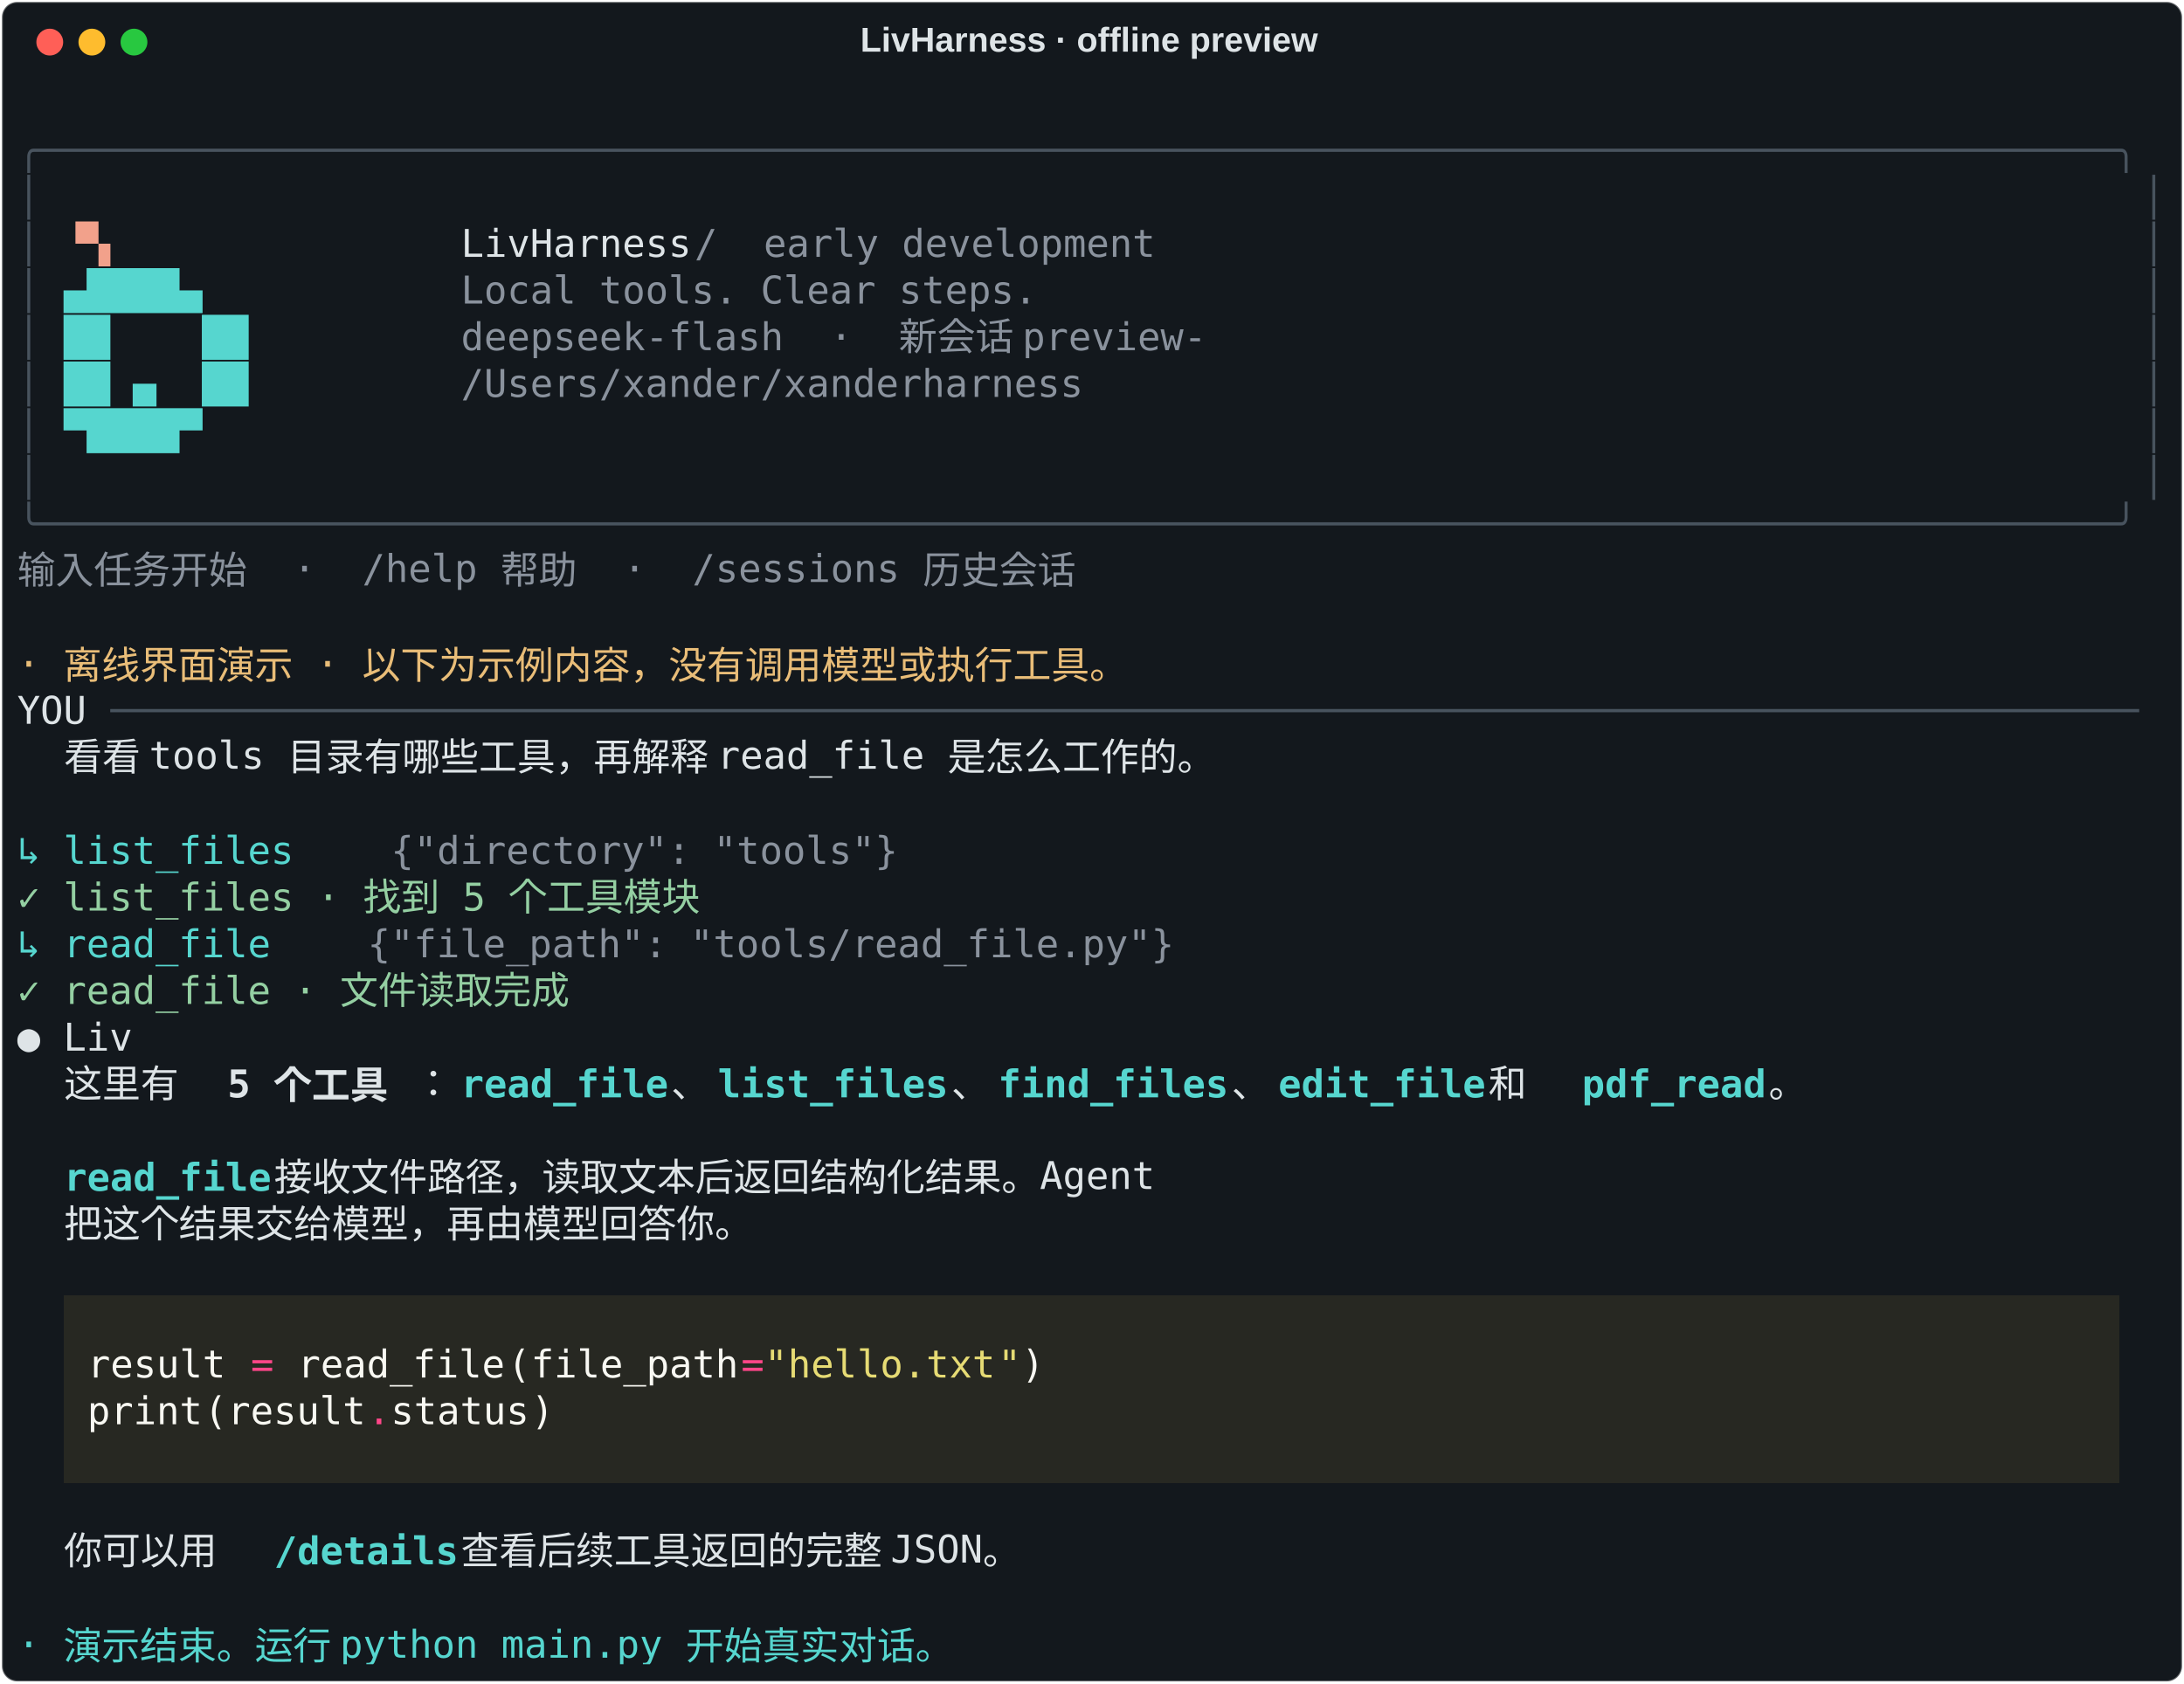
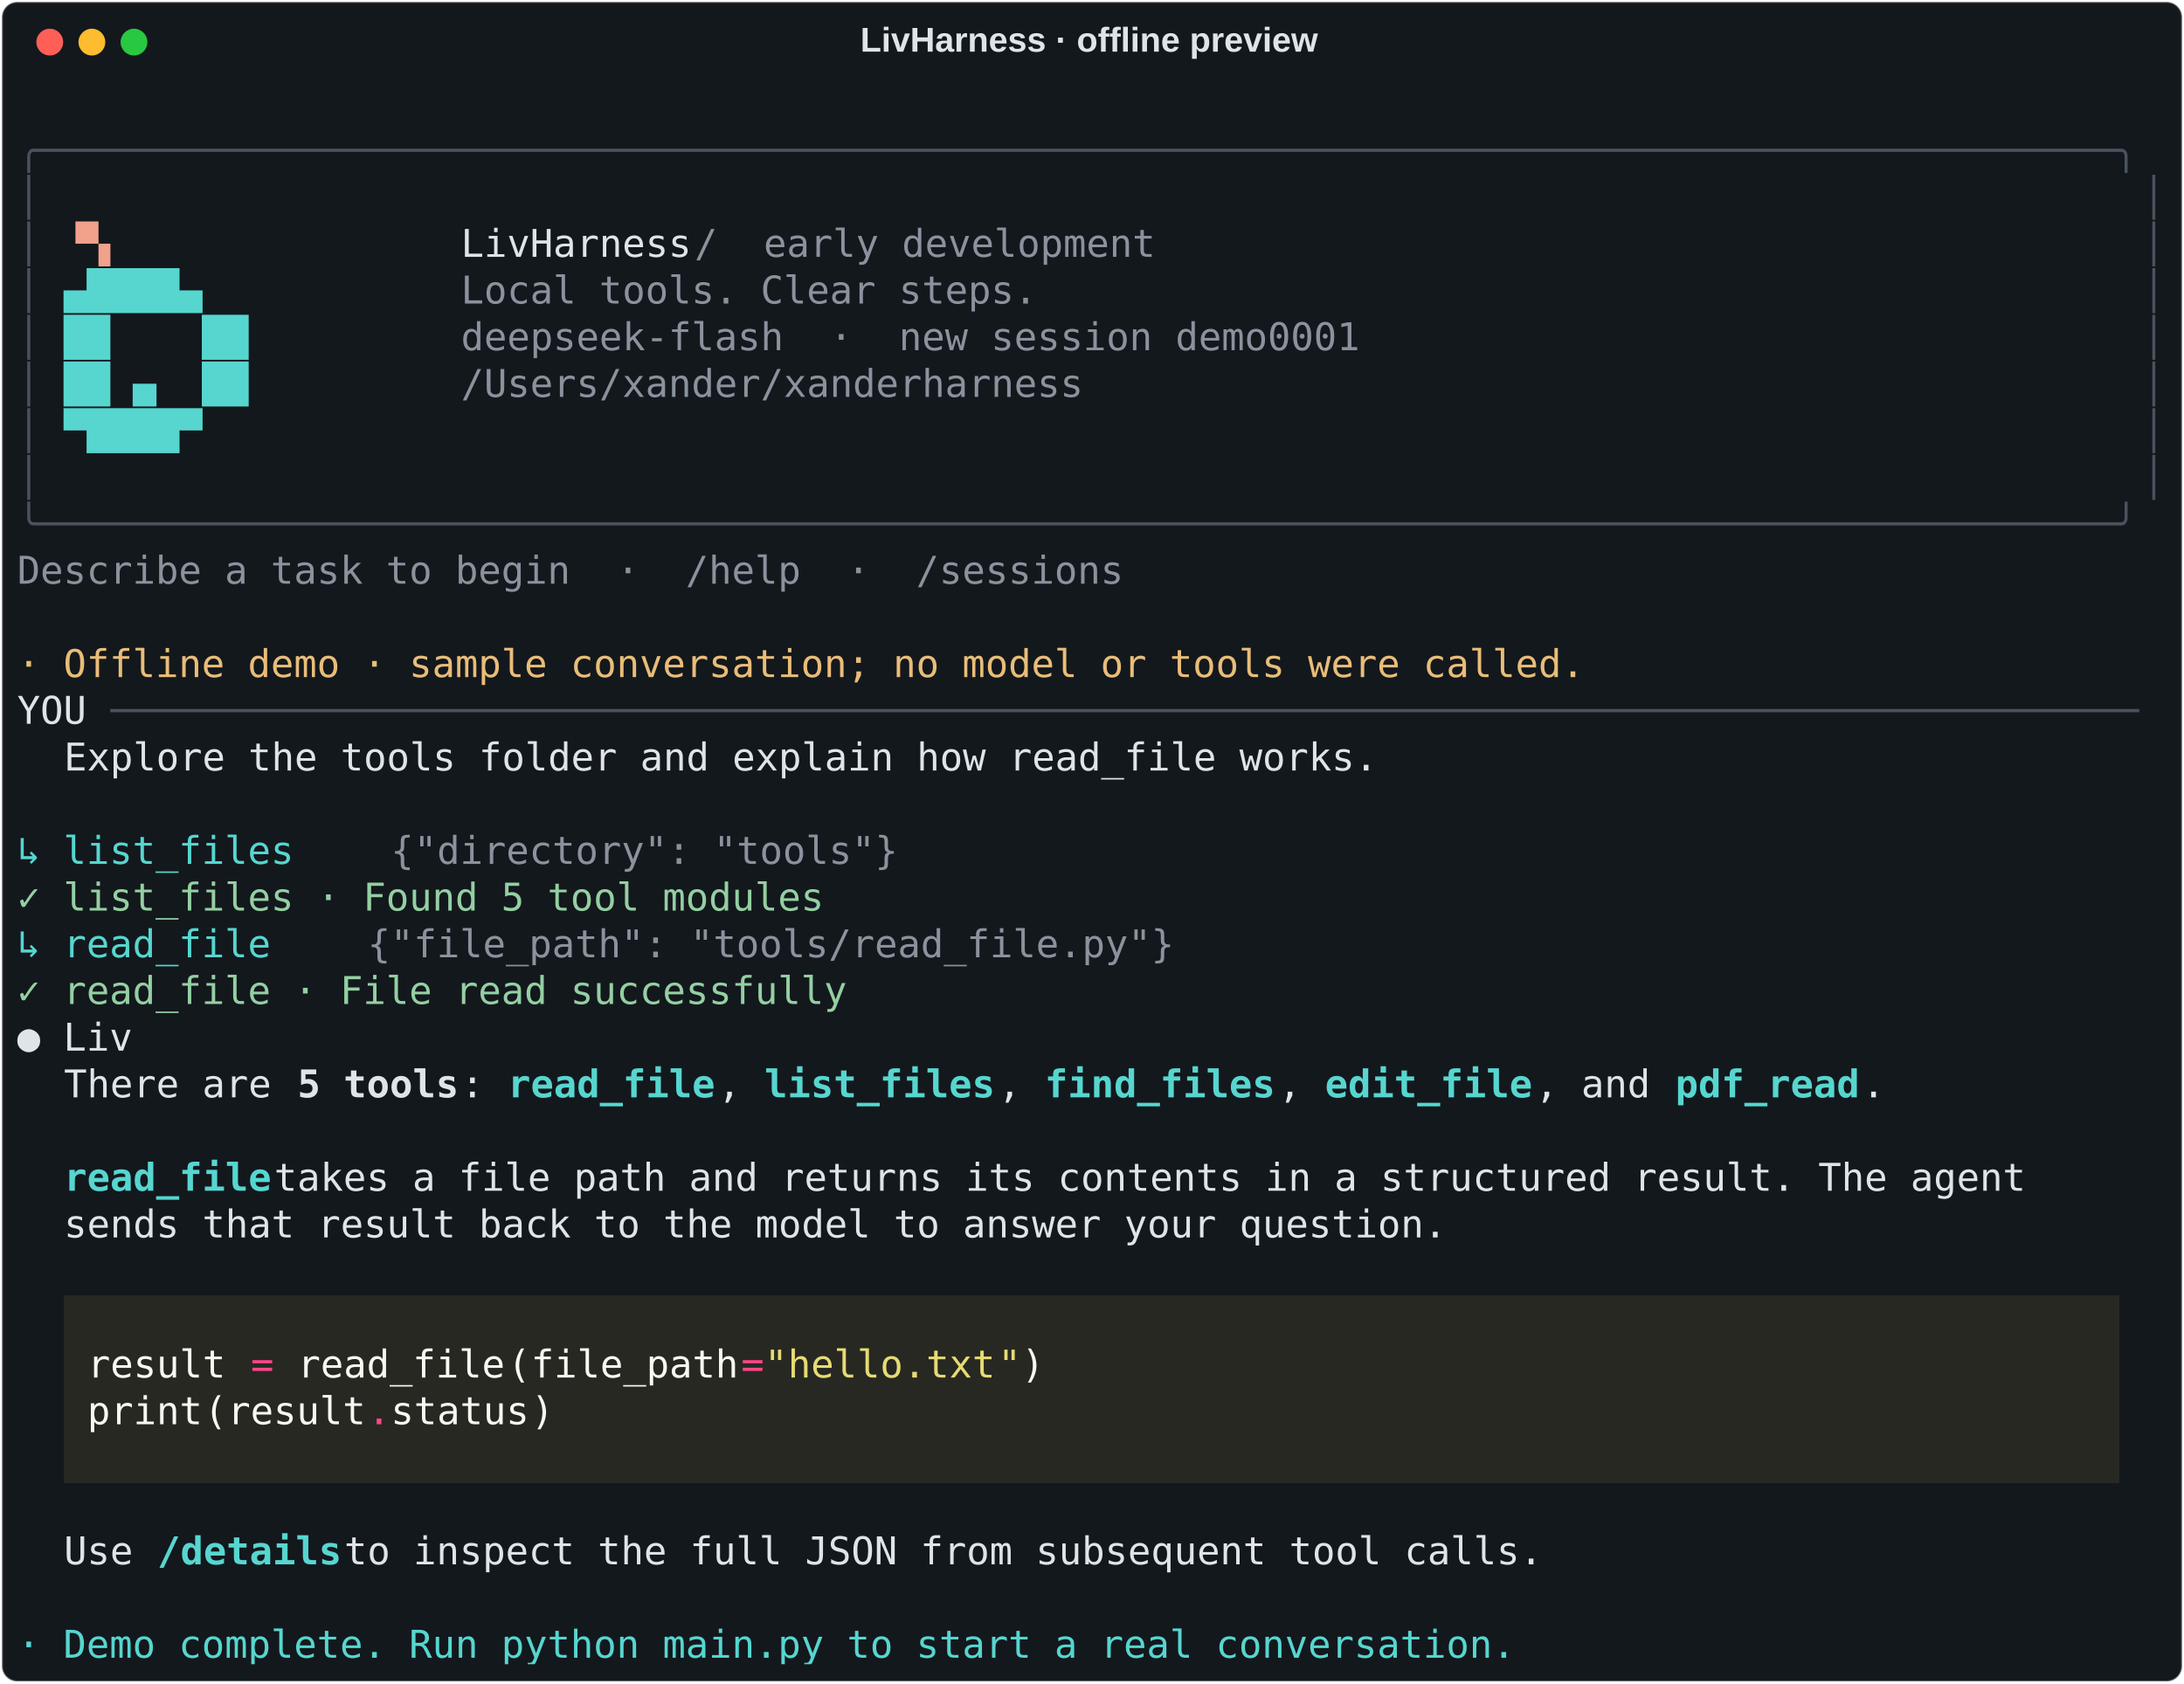
<svg xmlns="http://www.w3.org/2000/svg" class="rich-terminal" viewBox="0 0 1141 879.6">
  <style>

    @font-face {
        font-family: "Fira Code";
        src: local("FiraCode-Regular"),
                url("https://cdnjs.cloudflare.com/ajax/libs/firacode/6.2.0/woff2/FiraCode-Regular.woff2") format("woff2"),
                url("https://cdnjs.cloudflare.com/ajax/libs/firacode/6.2.0/woff/FiraCode-Regular.woff") format("woff");
        font-style: normal;
        font-weight: 400;
    }
    @font-face {
        font-family: "Fira Code";
        src: local("FiraCode-Bold"),
                url("https://cdnjs.cloudflare.com/ajax/libs/firacode/6.2.0/woff2/FiraCode-Bold.woff2") format("woff2"),
                url("https://cdnjs.cloudflare.com/ajax/libs/firacode/6.2.0/woff/FiraCode-Bold.woff") format("woff");
        font-style: bold;
        font-weight: 700;
    }

-     .terminal-286319408-matrix {
+     .terminal-223162006-matrix {
        font-family: Fira Code, monospace;
        font-size: 20px;
        line-height: 24.4px;
        font-variant-east-asian: full-width;
    }

-     .terminal-286319408-title {
+     .terminal-223162006-title {
        font-size: 18px;
        font-weight: bold;
        font-family: arial;
    }

-     .terminal-286319408-r1 { fill: #dee4e7 }
- .terminal-286319408-r2 { fill: #48535e }
- .terminal-286319408-r3 { fill: #f2a18b }
- .terminal-286319408-r4 { fill: #8a929d }
- .terminal-286319408-r5 { fill: #56d6cf }
- .terminal-286319408-r6 { fill: #e9bd78 }
- .terminal-286319408-r7 { fill: #94cfa2 }
- .terminal-286319408-r8 { fill: #dee4e7;font-weight: bold }
- .terminal-286319408-r9 { fill: #56d6cf;font-weight: bold }
- .terminal-286319408-r10 { fill: #f8f8f2 }
- .terminal-286319408-r11 { fill: #ff4689 }
- .terminal-286319408-r12 { fill: #e6db74 }
+     .terminal-223162006-r1 { fill: #dee4e7 }
+ .terminal-223162006-r2 { fill: #48535e }
+ .terminal-223162006-r3 { fill: #f2a18b }
+ .terminal-223162006-r4 { fill: #8a929d }
+ .terminal-223162006-r5 { fill: #56d6cf }
+ .terminal-223162006-r6 { fill: #e9bd78 }
+ .terminal-223162006-r7 { fill: #94cfa2 }
+ .terminal-223162006-r8 { fill: #dee4e7;font-weight: bold }
+ .terminal-223162006-r9 { fill: #56d6cf;font-weight: bold }
+ .terminal-223162006-r10 { fill: #f8f8f2 }
+ .terminal-223162006-r11 { fill: #ff4689 }
+ .terminal-223162006-r12 { fill: #e6db74 }
    </style>
  <defs>
-     <clipPath id="terminal-286319408-clip-terminal">
+     <clipPath id="terminal-223162006-clip-terminal">
      <rect x="0" y="0" width="1121.4" height="828.6" />
    </clipPath>
-     <clipPath id="terminal-286319408-line-0">
+     <clipPath id="terminal-223162006-line-0">
      <rect x="0" y="1.5" width="1122.4" height="24.65" />
    </clipPath>
-     <clipPath id="terminal-286319408-line-1">
+     <clipPath id="terminal-223162006-line-1">
      <rect x="0" y="25.9" width="1122.4" height="24.65" />
    </clipPath>
-     <clipPath id="terminal-286319408-line-2">
+     <clipPath id="terminal-223162006-line-2">
      <rect x="0" y="50.3" width="1122.4" height="24.65" />
    </clipPath>
-     <clipPath id="terminal-286319408-line-3">
+     <clipPath id="terminal-223162006-line-3">
      <rect x="0" y="74.7" width="1122.4" height="24.65" />
    </clipPath>
-     <clipPath id="terminal-286319408-line-4">
+     <clipPath id="terminal-223162006-line-4">
      <rect x="0" y="99.1" width="1122.4" height="24.65" />
    </clipPath>
-     <clipPath id="terminal-286319408-line-5">
+     <clipPath id="terminal-223162006-line-5">
      <rect x="0" y="123.5" width="1122.4" height="24.65" />
    </clipPath>
-     <clipPath id="terminal-286319408-line-6">
+     <clipPath id="terminal-223162006-line-6">
      <rect x="0" y="147.9" width="1122.4" height="24.65" />
    </clipPath>
-     <clipPath id="terminal-286319408-line-7">
+     <clipPath id="terminal-223162006-line-7">
      <rect x="0" y="172.3" width="1122.4" height="24.65" />
    </clipPath>
-     <clipPath id="terminal-286319408-line-8">
+     <clipPath id="terminal-223162006-line-8">
      <rect x="0" y="196.7" width="1122.4" height="24.65" />
    </clipPath>
-     <clipPath id="terminal-286319408-line-9">
+     <clipPath id="terminal-223162006-line-9">
      <rect x="0" y="221.1" width="1122.4" height="24.65" />
    </clipPath>
-     <clipPath id="terminal-286319408-line-10">
+     <clipPath id="terminal-223162006-line-10">
      <rect x="0" y="245.5" width="1122.4" height="24.65" />
    </clipPath>
-     <clipPath id="terminal-286319408-line-11">
+     <clipPath id="terminal-223162006-line-11">
      <rect x="0" y="269.9" width="1122.4" height="24.65" />
    </clipPath>
-     <clipPath id="terminal-286319408-line-12">
+     <clipPath id="terminal-223162006-line-12">
      <rect x="0" y="294.3" width="1122.4" height="24.65" />
    </clipPath>
-     <clipPath id="terminal-286319408-line-13">
+     <clipPath id="terminal-223162006-line-13">
      <rect x="0" y="318.7" width="1122.4" height="24.65" />
    </clipPath>
-     <clipPath id="terminal-286319408-line-14">
+     <clipPath id="terminal-223162006-line-14">
      <rect x="0" y="343.1" width="1122.4" height="24.65" />
    </clipPath>
-     <clipPath id="terminal-286319408-line-15">
+     <clipPath id="terminal-223162006-line-15">
      <rect x="0" y="367.5" width="1122.4" height="24.65" />
    </clipPath>
-     <clipPath id="terminal-286319408-line-16">
+     <clipPath id="terminal-223162006-line-16">
      <rect x="0" y="391.9" width="1122.4" height="24.65" />
    </clipPath>
-     <clipPath id="terminal-286319408-line-17">
+     <clipPath id="terminal-223162006-line-17">
      <rect x="0" y="416.3" width="1122.4" height="24.65" />
    </clipPath>
-     <clipPath id="terminal-286319408-line-18">
+     <clipPath id="terminal-223162006-line-18">
      <rect x="0" y="440.7" width="1122.4" height="24.65" />
    </clipPath>
-     <clipPath id="terminal-286319408-line-19">
+     <clipPath id="terminal-223162006-line-19">
      <rect x="0" y="465.1" width="1122.4" height="24.65" />
    </clipPath>
-     <clipPath id="terminal-286319408-line-20">
+     <clipPath id="terminal-223162006-line-20">
      <rect x="0" y="489.5" width="1122.4" height="24.65" />
    </clipPath>
-     <clipPath id="terminal-286319408-line-21">
+     <clipPath id="terminal-223162006-line-21">
      <rect x="0" y="513.9" width="1122.4" height="24.65" />
    </clipPath>
-     <clipPath id="terminal-286319408-line-22">
+     <clipPath id="terminal-223162006-line-22">
      <rect x="0" y="538.3" width="1122.4" height="24.65" />
    </clipPath>
-     <clipPath id="terminal-286319408-line-23">
+     <clipPath id="terminal-223162006-line-23">
      <rect x="0" y="562.7" width="1122.4" height="24.65" />
    </clipPath>
-     <clipPath id="terminal-286319408-line-24">
+     <clipPath id="terminal-223162006-line-24">
      <rect x="0" y="587.1" width="1122.4" height="24.65" />
    </clipPath>
-     <clipPath id="terminal-286319408-line-25">
+     <clipPath id="terminal-223162006-line-25">
      <rect x="0" y="611.5" width="1122.4" height="24.65" />
    </clipPath>
-     <clipPath id="terminal-286319408-line-26">
+     <clipPath id="terminal-223162006-line-26">
      <rect x="0" y="635.9" width="1122.4" height="24.65" />
    </clipPath>
-     <clipPath id="terminal-286319408-line-27">
+     <clipPath id="terminal-223162006-line-27">
      <rect x="0" y="660.3" width="1122.4" height="24.65" />
    </clipPath>
-     <clipPath id="terminal-286319408-line-28">
+     <clipPath id="terminal-223162006-line-28">
      <rect x="0" y="684.7" width="1122.4" height="24.65" />
    </clipPath>
-     <clipPath id="terminal-286319408-line-29">
+     <clipPath id="terminal-223162006-line-29">
      <rect x="0" y="709.1" width="1122.4" height="24.65" />
    </clipPath>
-     <clipPath id="terminal-286319408-line-30">
+     <clipPath id="terminal-223162006-line-30">
      <rect x="0" y="733.5" width="1122.4" height="24.65" />
    </clipPath>
-     <clipPath id="terminal-286319408-line-31">
+     <clipPath id="terminal-223162006-line-31">
      <rect x="0" y="757.9" width="1122.4" height="24.65" />
    </clipPath>
-     <clipPath id="terminal-286319408-line-32">
+     <clipPath id="terminal-223162006-line-32">
      <rect x="0" y="782.3" width="1122.4" height="24.65" />
    </clipPath>
  </defs>
  <rect fill="#13181d" stroke="rgba(255,255,255,0.35)" stroke-width="1" x="1" y="1" width="1139" height="877.6" rx="8" />
-   <text class="terminal-286319408-title" fill="#dee4e7" text-anchor="middle" x="569" y="27">LivHarness · offline preview</text>
+   <text class="terminal-223162006-title" fill="#dee4e7" text-anchor="middle" x="569" y="27">LivHarness · offline preview</text>
  <g transform="translate(26,22)">
    <circle cx="0" cy="0" r="7" fill="#ff5f57" />
    <circle cx="22" cy="0" r="7" fill="#febc2e" />
    <circle cx="44" cy="0" r="7" fill="#28c840" />
  </g>
-   <g transform="translate(9, 41)" clip-path="url(#terminal-286319408-clip-terminal)">
-     <rect fill="#13181d" x="231.8" y="513.9" width="109.8" height="24.65" shape-rendering="crispEdges" />
-     <rect fill="#13181d" x="366" y="513.9" width="122" height="24.65" shape-rendering="crispEdges" />
-     <rect fill="#13181d" x="512.4" y="513.9" width="122" height="24.65" shape-rendering="crispEdges" />
-     <rect fill="#13181d" x="658.8" y="513.9" width="109.8" height="24.65" shape-rendering="crispEdges" />
-     <rect fill="#13181d" x="817.4" y="513.9" width="97.6" height="24.65" shape-rendering="crispEdges" />
+   <g transform="translate(9, 41)" clip-path="url(#terminal-223162006-clip-terminal)">
+     <rect fill="#13181d" x="256.2" y="513.9" width="109.8" height="24.65" shape-rendering="crispEdges" />
+     <rect fill="#13181d" x="390.4" y="513.9" width="122" height="24.65" shape-rendering="crispEdges" />
+     <rect fill="#13181d" x="536.8" y="513.9" width="122" height="24.65" shape-rendering="crispEdges" />
+     <rect fill="#13181d" x="683.2" y="513.9" width="109.8" height="24.65" shape-rendering="crispEdges" />
+     <rect fill="#13181d" x="866.2" y="513.9" width="97.6" height="24.65" shape-rendering="crispEdges" />
    <rect fill="#13181d" x="24.4" y="562.7" width="109.8" height="24.65" shape-rendering="crispEdges" />
    <rect fill="#272822" x="24.4" y="635.9" width="1073.6" height="24.65" shape-rendering="crispEdges" />
    <rect fill="#272822" x="24.4" y="660.3" width="12.2" height="24.65" shape-rendering="crispEdges" />
    <rect fill="#272822" x="36.6" y="660.3" width="73.2" height="24.65" shape-rendering="crispEdges" />
    <rect fill="#272822" x="109.8" y="660.3" width="12.2" height="24.65" shape-rendering="crispEdges" />
    <rect fill="#272822" x="122" y="660.3" width="12.2" height="24.65" shape-rendering="crispEdges" />
    <rect fill="#272822" x="134.2" y="660.3" width="12.2" height="24.65" shape-rendering="crispEdges" />
    <rect fill="#272822" x="146.4" y="660.3" width="109.8" height="24.65" shape-rendering="crispEdges" />
    <rect fill="#272822" x="256.2" y="660.3" width="12.2" height="24.65" shape-rendering="crispEdges" />
    <rect fill="#272822" x="268.4" y="660.3" width="109.8" height="24.65" shape-rendering="crispEdges" />
    <rect fill="#272822" x="378.2" y="660.3" width="12.2" height="24.65" shape-rendering="crispEdges" />
    <rect fill="#272822" x="390.4" y="660.3" width="12.2" height="24.65" shape-rendering="crispEdges" />
    <rect fill="#272822" x="402.6" y="660.3" width="109.8" height="24.65" shape-rendering="crispEdges" />
    <rect fill="#272822" x="512.4" y="660.3" width="12.2" height="24.65" shape-rendering="crispEdges" />
    <rect fill="#272822" x="524.6" y="660.3" width="12.2" height="24.65" shape-rendering="crispEdges" />
    <rect fill="#272822" x="536.8" y="660.3" width="549" height="24.65" shape-rendering="crispEdges" />
    <rect fill="#272822" x="1085.8" y="660.3" width="12.2" height="24.65" shape-rendering="crispEdges" />
    <rect fill="#272822" x="24.4" y="684.7" width="12.2" height="24.65" shape-rendering="crispEdges" />
    <rect fill="#272822" x="36.6" y="684.7" width="61" height="24.65" shape-rendering="crispEdges" />
    <rect fill="#272822" x="97.6" y="684.7" width="12.2" height="24.65" shape-rendering="crispEdges" />
    <rect fill="#272822" x="109.8" y="684.7" width="73.2" height="24.65" shape-rendering="crispEdges" />
    <rect fill="#272822" x="183" y="684.7" width="12.2" height="24.65" shape-rendering="crispEdges" />
    <rect fill="#272822" x="195.2" y="684.7" width="73.2" height="24.65" shape-rendering="crispEdges" />
    <rect fill="#272822" x="268.4" y="684.7" width="12.2" height="24.65" shape-rendering="crispEdges" />
    <rect fill="#272822" x="280.6" y="684.7" width="805.2" height="24.65" shape-rendering="crispEdges" />
    <rect fill="#272822" x="1085.8" y="684.7" width="12.2" height="24.65" shape-rendering="crispEdges" />
    <rect fill="#272822" x="24.4" y="709.1" width="1073.6" height="24.65" shape-rendering="crispEdges" />
-     <rect fill="#13181d" x="134.2" y="757.9" width="97.6" height="24.65" shape-rendering="crispEdges" />
-     <g class="terminal-286319408-matrix">
-       <text class="terminal-286319408-r1" x="1122.4" y="20" textLength="0" clip-path="url(#terminal-286319408-line-0)">
- </text>
-       <text class="terminal-286319408-r2" x="0" y="44.4" textLength="1122.4" clip-path="url(#terminal-286319408-line-1)">╭──────────────────────────────────────────────────────────────────────────────────────────╮</text>
-       <text class="terminal-286319408-r1" x="1122.4" y="44.4" textLength="0" clip-path="url(#terminal-286319408-line-1)">
- </text>
-       <text class="terminal-286319408-r2" x="0" y="68.8" textLength="12.2" clip-path="url(#terminal-286319408-line-2)">│</text>
-       <text class="terminal-286319408-r2" x="1110.2" y="68.8" textLength="12.2" clip-path="url(#terminal-286319408-line-2)">│</text>
-       <text class="terminal-286319408-r1" x="1122.4" y="68.8" textLength="0" clip-path="url(#terminal-286319408-line-2)">
- </text>
-       <text class="terminal-286319408-r2" x="0" y="93.2" textLength="12.2" clip-path="url(#terminal-286319408-line-3)">│</text>
-       <text class="terminal-286319408-r3" x="24.4" y="93.2" textLength="195.2" clip-path="url(#terminal-286319408-line-3)">  ▝▚            </text>
-       <text class="terminal-286319408-r1" x="231.8" y="93.2" textLength="122" clip-path="url(#terminal-286319408-line-3)">LivHarness</text>
-       <text class="terminal-286319408-r4" x="353.8" y="93.2" textLength="268.4" clip-path="url(#terminal-286319408-line-3)">  /  early development</text>
-       <text class="terminal-286319408-r2" x="1110.2" y="93.2" textLength="12.2" clip-path="url(#terminal-286319408-line-3)">│</text>
-       <text class="terminal-286319408-r1" x="1122.4" y="93.2" textLength="0" clip-path="url(#terminal-286319408-line-3)">
- </text>
-       <text class="terminal-286319408-r2" x="0" y="117.6" textLength="12.2" clip-path="url(#terminal-286319408-line-4)">│</text>
-       <text class="terminal-286319408-r5" x="24.4" y="117.6" textLength="183" clip-path="url(#terminal-286319408-line-4)">    ▄████▄     </text>
-       <text class="terminal-286319408-r4" x="231.8" y="117.6" textLength="414.8" clip-path="url(#terminal-286319408-line-4)">Local tools. Clear steps.         </text>
-       <text class="terminal-286319408-r2" x="1110.2" y="117.6" textLength="12.2" clip-path="url(#terminal-286319408-line-4)">│</text>
-       <text class="terminal-286319408-r1" x="1122.4" y="117.6" textLength="0" clip-path="url(#terminal-286319408-line-4)">
- </text>
-       <text class="terminal-286319408-r2" x="0" y="142" textLength="12.2" clip-path="url(#terminal-286319408-line-5)">│</text>
-       <text class="terminal-286319408-r5" x="24.4" y="142" textLength="183" clip-path="url(#terminal-286319408-line-5)">   ██    ██    </text>
-       <text class="terminal-286319408-r4" x="231.8" y="142" textLength="414.8" clip-path="url(#terminal-286319408-line-5)">deepseek-flash  ·  新会话 preview-</text>
-       <text class="terminal-286319408-r2" x="1110.2" y="142" textLength="12.2" clip-path="url(#terminal-286319408-line-5)">│</text>
-       <text class="terminal-286319408-r1" x="1122.4" y="142" textLength="0" clip-path="url(#terminal-286319408-line-5)">
- </text>
-       <text class="terminal-286319408-r2" x="0" y="166.4" textLength="12.2" clip-path="url(#terminal-286319408-line-6)">│</text>
-       <text class="terminal-286319408-r5" x="24.4" y="166.4" textLength="183" clip-path="url(#terminal-286319408-line-6)">   ██ ▄  ██    </text>
-       <text class="terminal-286319408-r4" x="231.8" y="166.4" textLength="414.8" clip-path="url(#terminal-286319408-line-6)">/Users/xander/xanderharness       </text>
-       <text class="terminal-286319408-r2" x="1110.2" y="166.4" textLength="12.2" clip-path="url(#terminal-286319408-line-6)">│</text>
-       <text class="terminal-286319408-r1" x="1122.4" y="166.4" textLength="0" clip-path="url(#terminal-286319408-line-6)">
- </text>
-       <text class="terminal-286319408-r2" x="0" y="190.8" textLength="12.2" clip-path="url(#terminal-286319408-line-7)">│</text>
-       <text class="terminal-286319408-r5" x="24.4" y="190.8" textLength="183" clip-path="url(#terminal-286319408-line-7)">    ▀████▀     </text>
-       <text class="terminal-286319408-r2" x="1110.2" y="190.8" textLength="12.2" clip-path="url(#terminal-286319408-line-7)">│</text>
-       <text class="terminal-286319408-r1" x="1122.4" y="190.8" textLength="0" clip-path="url(#terminal-286319408-line-7)">
- </text>
-       <text class="terminal-286319408-r2" x="0" y="215.2" textLength="12.2" clip-path="url(#terminal-286319408-line-8)">│</text>
-       <text class="terminal-286319408-r2" x="1110.2" y="215.2" textLength="12.2" clip-path="url(#terminal-286319408-line-8)">│</text>
-       <text class="terminal-286319408-r1" x="1122.4" y="215.2" textLength="0" clip-path="url(#terminal-286319408-line-8)">
- </text>
-       <text class="terminal-286319408-r2" x="0" y="239.6" textLength="1122.4" clip-path="url(#terminal-286319408-line-9)">╰──────────────────────────────────────────────────────────────────────────────────────────╯</text>
-       <text class="terminal-286319408-r1" x="1122.4" y="239.6" textLength="0" clip-path="url(#terminal-286319408-line-9)">
- </text>
-       <text class="terminal-286319408-r4" x="0" y="264" textLength="634.4" clip-path="url(#terminal-286319408-line-10)">  输入任务开始  ·  /help 帮助  ·  /sessions 历史会话</text>
-       <text class="terminal-286319408-r1" x="1122.4" y="264" textLength="0" clip-path="url(#terminal-286319408-line-10)">
- </text>
-       <text class="terminal-286319408-r1" x="1122.4" y="288.4" textLength="0" clip-path="url(#terminal-286319408-line-11)">
- </text>
-       <text class="terminal-286319408-r6" x="0" y="312.8" textLength="719.8" clip-path="url(#terminal-286319408-line-12)">  · 离线界面演示 · 以下为示例内容，没有调用模型或执行工具。</text>
-       <text class="terminal-286319408-r1" x="1122.4" y="312.8" textLength="0" clip-path="url(#terminal-286319408-line-12)">
- </text>
-       <text class="terminal-286319408-r1" x="0" y="337.2" textLength="36.6" clip-path="url(#terminal-286319408-line-13)">YOU</text>
-       <text class="terminal-286319408-r2" x="48.8" y="337.2" textLength="1073.6" clip-path="url(#terminal-286319408-line-13)">────────────────────────────────────────────────────────────────────────────────────────</text>
-       <text class="terminal-286319408-r1" x="1122.4" y="337.2" textLength="0" clip-path="url(#terminal-286319408-line-13)">
- </text>
-       <text class="terminal-286319408-r1" x="24.4" y="361.6" textLength="707.6" clip-path="url(#terminal-286319408-line-14)">看看 tools 目录有哪些工具，再解释 read_file 是怎么工作的。</text>
-       <text class="terminal-286319408-r1" x="1122.4" y="361.6" textLength="0" clip-path="url(#terminal-286319408-line-14)">
- </text>
-       <text class="terminal-286319408-r1" x="1122.4" y="386" textLength="0" clip-path="url(#terminal-286319408-line-15)">
- </text>
-       <text class="terminal-286319408-r5" x="0" y="410.4" textLength="195.2" clip-path="url(#terminal-286319408-line-16)">  ↳ list_files  </text>
-       <text class="terminal-286319408-r4" x="195.2" y="410.4" textLength="268.4" clip-path="url(#terminal-286319408-line-16)">{"directory": "tools"}</text>
-       <text class="terminal-286319408-r1" x="1122.4" y="410.4" textLength="0" clip-path="url(#terminal-286319408-line-16)">
- </text>
-       <text class="terminal-286319408-r7" x="0" y="434.8" textLength="439.2" clip-path="url(#terminal-286319408-line-17)">    ✓ list_files · 找到 5 个工具模块</text>
-       <text class="terminal-286319408-r1" x="1122.4" y="434.8" textLength="0" clip-path="url(#terminal-286319408-line-17)">
- </text>
-       <text class="terminal-286319408-r5" x="0" y="459.2" textLength="183" clip-path="url(#terminal-286319408-line-18)">  ↳ read_file  </text>
-       <text class="terminal-286319408-r4" x="183" y="459.2" textLength="427" clip-path="url(#terminal-286319408-line-18)">{"file_path": "tools/read_file.py"}</text>
-       <text class="terminal-286319408-r1" x="1122.4" y="459.2" textLength="0" clip-path="url(#terminal-286319408-line-18)">
- </text>
-       <text class="terminal-286319408-r7" x="0" y="483.6" textLength="366" clip-path="url(#terminal-286319408-line-19)">    ✓ read_file · 文件读取完成</text>
-       <text class="terminal-286319408-r1" x="1122.4" y="483.6" textLength="0" clip-path="url(#terminal-286319408-line-19)">
- </text>
-       <text class="terminal-286319408-r1" x="0" y="508" textLength="61" clip-path="url(#terminal-286319408-line-20)">● Liv</text>
-       <text class="terminal-286319408-r1" x="1122.4" y="508" textLength="0" clip-path="url(#terminal-286319408-line-20)">
- </text>
-       <text class="terminal-286319408-r1" x="24.4" y="532.4" textLength="85.4" clip-path="url(#terminal-286319408-line-21)">这里有 </text>
-       <text class="terminal-286319408-r8" x="109.8" y="532.4" textLength="97.6" clip-path="url(#terminal-286319408-line-21)">5 个工具</text>
-       <text class="terminal-286319408-r1" x="207.4" y="532.4" textLength="24.4" clip-path="url(#terminal-286319408-line-21)">：</text>
-       <text class="terminal-286319408-r9" x="231.8" y="532.4" textLength="109.8" clip-path="url(#terminal-286319408-line-21)">read_file</text>
-       <text class="terminal-286319408-r1" x="341.6" y="532.4" textLength="24.4" clip-path="url(#terminal-286319408-line-21)">、</text>
-       <text class="terminal-286319408-r9" x="366" y="532.4" textLength="122" clip-path="url(#terminal-286319408-line-21)">list_files</text>
-       <text class="terminal-286319408-r1" x="488" y="532.4" textLength="24.4" clip-path="url(#terminal-286319408-line-21)">、</text>
-       <text class="terminal-286319408-r9" x="512.4" y="532.4" textLength="122" clip-path="url(#terminal-286319408-line-21)">find_files</text>
-       <text class="terminal-286319408-r1" x="634.4" y="532.4" textLength="24.4" clip-path="url(#terminal-286319408-line-21)">、</text>
-       <text class="terminal-286319408-r9" x="658.8" y="532.4" textLength="109.8" clip-path="url(#terminal-286319408-line-21)">edit_file</text>
-       <text class="terminal-286319408-r1" x="768.6" y="532.4" textLength="48.8" clip-path="url(#terminal-286319408-line-21)"> 和 </text>
-       <text class="terminal-286319408-r9" x="817.4" y="532.4" textLength="97.6" clip-path="url(#terminal-286319408-line-21)">pdf_read</text>
-       <text class="terminal-286319408-r1" x="915" y="532.4" textLength="183" clip-path="url(#terminal-286319408-line-21)">。             </text>
-       <text class="terminal-286319408-r1" x="1122.4" y="532.4" textLength="0" clip-path="url(#terminal-286319408-line-21)">
- </text>
-       <text class="terminal-286319408-r1" x="1122.4" y="556.8" textLength="0" clip-path="url(#terminal-286319408-line-22)">
- </text>
-       <text class="terminal-286319408-r9" x="24.4" y="581.2" textLength="109.8" clip-path="url(#terminal-286319408-line-23)">read_file</text>
-       <text class="terminal-286319408-r1" x="134.2" y="581.2" textLength="963.8" clip-path="url(#terminal-286319408-line-23)"> 接收文件路径，读取文本后返回结构化结果。Agent                                 </text>
-       <text class="terminal-286319408-r1" x="1122.4" y="581.2" textLength="0" clip-path="url(#terminal-286319408-line-23)">
- </text>
-       <text class="terminal-286319408-r1" x="24.4" y="605.6" textLength="1073.6" clip-path="url(#terminal-286319408-line-24)">把这个结果交给模型，再由模型回答你。                                                    </text>
-       <text class="terminal-286319408-r1" x="1122.4" y="605.6" textLength="0" clip-path="url(#terminal-286319408-line-24)">
- </text>
-       <text class="terminal-286319408-r1" x="1122.4" y="630" textLength="0" clip-path="url(#terminal-286319408-line-25)">
- </text>
-       <text class="terminal-286319408-r1" x="1122.4" y="654.4" textLength="0" clip-path="url(#terminal-286319408-line-26)">
- </text>
-       <text class="terminal-286319408-r10" x="36.6" y="678.8" textLength="73.2" clip-path="url(#terminal-286319408-line-27)">result</text>
-       <text class="terminal-286319408-r11" x="122" y="678.8" textLength="12.2" clip-path="url(#terminal-286319408-line-27)">=</text>
-       <text class="terminal-286319408-r10" x="146.4" y="678.8" textLength="109.8" clip-path="url(#terminal-286319408-line-27)">read_file</text>
-       <text class="terminal-286319408-r10" x="256.2" y="678.8" textLength="12.2" clip-path="url(#terminal-286319408-line-27)">(</text>
-       <text class="terminal-286319408-r10" x="268.4" y="678.8" textLength="109.8" clip-path="url(#terminal-286319408-line-27)">file_path</text>
-       <text class="terminal-286319408-r11" x="378.2" y="678.8" textLength="12.2" clip-path="url(#terminal-286319408-line-27)">=</text>
-       <text class="terminal-286319408-r12" x="390.4" y="678.8" textLength="12.2" clip-path="url(#terminal-286319408-line-27)">"</text>
-       <text class="terminal-286319408-r12" x="402.6" y="678.8" textLength="109.8" clip-path="url(#terminal-286319408-line-27)">hello.txt</text>
-       <text class="terminal-286319408-r12" x="512.4" y="678.8" textLength="12.2" clip-path="url(#terminal-286319408-line-27)">"</text>
-       <text class="terminal-286319408-r10" x="524.6" y="678.8" textLength="12.2" clip-path="url(#terminal-286319408-line-27)">)</text>
-       <text class="terminal-286319408-r1" x="1122.4" y="678.8" textLength="0" clip-path="url(#terminal-286319408-line-27)">
- </text>
-       <text class="terminal-286319408-r10" x="36.6" y="703.2" textLength="61" clip-path="url(#terminal-286319408-line-28)">print</text>
-       <text class="terminal-286319408-r10" x="97.6" y="703.2" textLength="12.2" clip-path="url(#terminal-286319408-line-28)">(</text>
-       <text class="terminal-286319408-r10" x="109.8" y="703.2" textLength="73.2" clip-path="url(#terminal-286319408-line-28)">result</text>
-       <text class="terminal-286319408-r11" x="183" y="703.2" textLength="12.2" clip-path="url(#terminal-286319408-line-28)">.</text>
-       <text class="terminal-286319408-r10" x="195.2" y="703.2" textLength="73.2" clip-path="url(#terminal-286319408-line-28)">status</text>
-       <text class="terminal-286319408-r10" x="268.4" y="703.2" textLength="12.2" clip-path="url(#terminal-286319408-line-28)">)</text>
-       <text class="terminal-286319408-r1" x="1122.4" y="703.2" textLength="0" clip-path="url(#terminal-286319408-line-28)">
- </text>
-       <text class="terminal-286319408-r1" x="1122.4" y="727.6" textLength="0" clip-path="url(#terminal-286319408-line-29)">
- </text>
-       <text class="terminal-286319408-r1" x="1122.4" y="752" textLength="0" clip-path="url(#terminal-286319408-line-30)">
- </text>
-       <text class="terminal-286319408-r1" x="24.4" y="776.4" textLength="109.8" clip-path="url(#terminal-286319408-line-31)">你可以用 </text>
-       <text class="terminal-286319408-r9" x="134.2" y="776.4" textLength="97.6" clip-path="url(#terminal-286319408-line-31)">/details</text>
-       <text class="terminal-286319408-r1" x="231.8" y="776.4" textLength="866.2" clip-path="url(#terminal-286319408-line-31)"> 查看后续工具返回的完整 JSON。                                         </text>
-       <text class="terminal-286319408-r1" x="1122.4" y="776.4" textLength="0" clip-path="url(#terminal-286319408-line-31)">
- </text>
-       <text class="terminal-286319408-r1" x="1122.4" y="800.8" textLength="0" clip-path="url(#terminal-286319408-line-32)">
- </text>
-       <text class="terminal-286319408-r5" x="0" y="825.2" textLength="585.6" clip-path="url(#terminal-286319408-line-33)">  · 演示结束。运行 python main.py 开始真实对话。</text>
-       <text class="terminal-286319408-r1" x="1122.4" y="825.2" textLength="0" clip-path="url(#terminal-286319408-line-33)">
+     <rect fill="#13181d" x="73.2" y="757.9" width="97.6" height="24.65" shape-rendering="crispEdges" />
+     <g class="terminal-223162006-matrix">
+       <text class="terminal-223162006-r1" x="1122.4" y="20" textLength="12.2" clip-path="url(#terminal-223162006-line-0)">
+ </text>
+       <text class="terminal-223162006-r2" x="0" y="44.4" textLength="1122.4" clip-path="url(#terminal-223162006-line-1)">╭──────────────────────────────────────────────────────────────────────────────────────────╮</text>
+       <text class="terminal-223162006-r1" x="1122.4" y="44.4" textLength="12.2" clip-path="url(#terminal-223162006-line-1)">
+ </text>
+       <text class="terminal-223162006-r2" x="0" y="68.8" textLength="12.2" clip-path="url(#terminal-223162006-line-2)">│</text>
+       <text class="terminal-223162006-r2" x="1110.2" y="68.8" textLength="12.2" clip-path="url(#terminal-223162006-line-2)">│</text>
+       <text class="terminal-223162006-r1" x="1122.4" y="68.8" textLength="12.2" clip-path="url(#terminal-223162006-line-2)">
+ </text>
+       <text class="terminal-223162006-r2" x="0" y="93.2" textLength="12.2" clip-path="url(#terminal-223162006-line-3)">│</text>
+       <text class="terminal-223162006-r3" x="24.4" y="93.2" textLength="195.2" clip-path="url(#terminal-223162006-line-3)">  ▝▚            </text>
+       <text class="terminal-223162006-r1" x="231.8" y="93.2" textLength="122" clip-path="url(#terminal-223162006-line-3)">LivHarness</text>
+       <text class="terminal-223162006-r4" x="353.8" y="93.2" textLength="268.4" clip-path="url(#terminal-223162006-line-3)">  /  early development</text>
+       <text class="terminal-223162006-r2" x="1110.2" y="93.2" textLength="12.2" clip-path="url(#terminal-223162006-line-3)">│</text>
+       <text class="terminal-223162006-r1" x="1122.4" y="93.2" textLength="12.2" clip-path="url(#terminal-223162006-line-3)">
+ </text>
+       <text class="terminal-223162006-r2" x="0" y="117.6" textLength="12.2" clip-path="url(#terminal-223162006-line-4)">│</text>
+       <text class="terminal-223162006-r5" x="24.4" y="117.6" textLength="183" clip-path="url(#terminal-223162006-line-4)">    ▄████▄     </text>
+       <text class="terminal-223162006-r4" x="231.8" y="117.6" textLength="475.8" clip-path="url(#terminal-223162006-line-4)">Local tools. Clear steps.              </text>
+       <text class="terminal-223162006-r2" x="1110.2" y="117.6" textLength="12.2" clip-path="url(#terminal-223162006-line-4)">│</text>
+       <text class="terminal-223162006-r1" x="1122.4" y="117.6" textLength="12.2" clip-path="url(#terminal-223162006-line-4)">
+ </text>
+       <text class="terminal-223162006-r2" x="0" y="142" textLength="12.2" clip-path="url(#terminal-223162006-line-5)">│</text>
+       <text class="terminal-223162006-r5" x="24.4" y="142" textLength="183" clip-path="url(#terminal-223162006-line-5)">   ██    ██    </text>
+       <text class="terminal-223162006-r4" x="231.8" y="142" textLength="475.8" clip-path="url(#terminal-223162006-line-5)">deepseek-flash  ·  new session demo0001</text>
+       <text class="terminal-223162006-r2" x="1110.2" y="142" textLength="12.2" clip-path="url(#terminal-223162006-line-5)">│</text>
+       <text class="terminal-223162006-r1" x="1122.4" y="142" textLength="12.2" clip-path="url(#terminal-223162006-line-5)">
+ </text>
+       <text class="terminal-223162006-r2" x="0" y="166.4" textLength="12.2" clip-path="url(#terminal-223162006-line-6)">│</text>
+       <text class="terminal-223162006-r5" x="24.4" y="166.4" textLength="183" clip-path="url(#terminal-223162006-line-6)">   ██ ▄  ██    </text>
+       <text class="terminal-223162006-r4" x="231.8" y="166.4" textLength="475.8" clip-path="url(#terminal-223162006-line-6)">/Users/xander/xanderharness            </text>
+       <text class="terminal-223162006-r2" x="1110.2" y="166.4" textLength="12.2" clip-path="url(#terminal-223162006-line-6)">│</text>
+       <text class="terminal-223162006-r1" x="1122.4" y="166.4" textLength="12.2" clip-path="url(#terminal-223162006-line-6)">
+ </text>
+       <text class="terminal-223162006-r2" x="0" y="190.8" textLength="12.2" clip-path="url(#terminal-223162006-line-7)">│</text>
+       <text class="terminal-223162006-r5" x="24.4" y="190.8" textLength="183" clip-path="url(#terminal-223162006-line-7)">    ▀████▀     </text>
+       <text class="terminal-223162006-r2" x="1110.2" y="190.8" textLength="12.2" clip-path="url(#terminal-223162006-line-7)">│</text>
+       <text class="terminal-223162006-r1" x="1122.4" y="190.8" textLength="12.2" clip-path="url(#terminal-223162006-line-7)">
+ </text>
+       <text class="terminal-223162006-r2" x="0" y="215.2" textLength="12.2" clip-path="url(#terminal-223162006-line-8)">│</text>
+       <text class="terminal-223162006-r2" x="1110.2" y="215.2" textLength="12.2" clip-path="url(#terminal-223162006-line-8)">│</text>
+       <text class="terminal-223162006-r1" x="1122.4" y="215.2" textLength="12.2" clip-path="url(#terminal-223162006-line-8)">
+ </text>
+       <text class="terminal-223162006-r2" x="0" y="239.6" textLength="1122.4" clip-path="url(#terminal-223162006-line-9)">╰──────────────────────────────────────────────────────────────────────────────────────────╯</text>
+       <text class="terminal-223162006-r1" x="1122.4" y="239.6" textLength="12.2" clip-path="url(#terminal-223162006-line-9)">
+ </text>
+       <text class="terminal-223162006-r4" x="0" y="264" textLength="610" clip-path="url(#terminal-223162006-line-10)">  Describe a task to begin  ·  /help  ·  /sessions</text>
+       <text class="terminal-223162006-r1" x="1122.4" y="264" textLength="12.2" clip-path="url(#terminal-223162006-line-10)">
+ </text>
+       <text class="terminal-223162006-r1" x="1122.4" y="288.4" textLength="12.2" clip-path="url(#terminal-223162006-line-11)">
+ </text>
+       <text class="terminal-223162006-r6" x="0" y="312.8" textLength="854" clip-path="url(#terminal-223162006-line-12)">  · Offline demo · sample conversation; no model or tools were called.</text>
+       <text class="terminal-223162006-r1" x="1122.4" y="312.8" textLength="12.2" clip-path="url(#terminal-223162006-line-12)">
+ </text>
+       <text class="terminal-223162006-r1" x="0" y="337.2" textLength="36.6" clip-path="url(#terminal-223162006-line-13)">YOU</text>
+       <text class="terminal-223162006-r2" x="48.8" y="337.2" textLength="1073.6" clip-path="url(#terminal-223162006-line-13)">────────────────────────────────────────────────────────────────────────────────────────</text>
+       <text class="terminal-223162006-r1" x="1122.4" y="337.2" textLength="12.2" clip-path="url(#terminal-223162006-line-13)">
+ </text>
+       <text class="terminal-223162006-r1" x="24.4" y="361.6" textLength="695.4" clip-path="url(#terminal-223162006-line-14)">Explore the tools folder and explain how read_file works.</text>
+       <text class="terminal-223162006-r1" x="1122.4" y="361.6" textLength="12.2" clip-path="url(#terminal-223162006-line-14)">
+ </text>
+       <text class="terminal-223162006-r1" x="1122.4" y="386" textLength="12.2" clip-path="url(#terminal-223162006-line-15)">
+ </text>
+       <text class="terminal-223162006-r5" x="0" y="410.4" textLength="195.2" clip-path="url(#terminal-223162006-line-16)">  ↳ list_files  </text>
+       <text class="terminal-223162006-r4" x="195.2" y="410.4" textLength="268.4" clip-path="url(#terminal-223162006-line-16)">{"directory": "tools"}</text>
+       <text class="terminal-223162006-r1" x="1122.4" y="410.4" textLength="12.2" clip-path="url(#terminal-223162006-line-16)">
+ </text>
+       <text class="terminal-223162006-r7" x="0" y="434.8" textLength="475.8" clip-path="url(#terminal-223162006-line-17)">    ✓ list_files · Found 5 tool modules</text>
+       <text class="terminal-223162006-r1" x="1122.4" y="434.8" textLength="12.2" clip-path="url(#terminal-223162006-line-17)">
+ </text>
+       <text class="terminal-223162006-r5" x="0" y="459.2" textLength="183" clip-path="url(#terminal-223162006-line-18)">  ↳ read_file  </text>
+       <text class="terminal-223162006-r4" x="183" y="459.2" textLength="427" clip-path="url(#terminal-223162006-line-18)">{"file_path": "tools/read_file.py"}</text>
+       <text class="terminal-223162006-r1" x="1122.4" y="459.2" textLength="12.2" clip-path="url(#terminal-223162006-line-18)">
+ </text>
+       <text class="terminal-223162006-r7" x="0" y="483.6" textLength="488" clip-path="url(#terminal-223162006-line-19)">    ✓ read_file · File read successfully</text>
+       <text class="terminal-223162006-r1" x="1122.4" y="483.6" textLength="12.2" clip-path="url(#terminal-223162006-line-19)">
+ </text>
+       <text class="terminal-223162006-r1" x="0" y="508" textLength="61" clip-path="url(#terminal-223162006-line-20)">● Liv</text>
+       <text class="terminal-223162006-r1" x="1122.4" y="508" textLength="12.2" clip-path="url(#terminal-223162006-line-20)">
+ </text>
+       <text class="terminal-223162006-r1" x="24.4" y="532.4" textLength="122" clip-path="url(#terminal-223162006-line-21)">There are </text>
+       <text class="terminal-223162006-r8" x="146.4" y="532.4" textLength="85.4" clip-path="url(#terminal-223162006-line-21)">5 tools</text>
+       <text class="terminal-223162006-r1" x="231.8" y="532.4" textLength="24.4" clip-path="url(#terminal-223162006-line-21)">: </text>
+       <text class="terminal-223162006-r9" x="256.2" y="532.4" textLength="109.8" clip-path="url(#terminal-223162006-line-21)">read_file</text>
+       <text class="terminal-223162006-r1" x="366" y="532.4" textLength="24.4" clip-path="url(#terminal-223162006-line-21)">, </text>
+       <text class="terminal-223162006-r9" x="390.4" y="532.4" textLength="122" clip-path="url(#terminal-223162006-line-21)">list_files</text>
+       <text class="terminal-223162006-r1" x="512.4" y="532.4" textLength="24.4" clip-path="url(#terminal-223162006-line-21)">, </text>
+       <text class="terminal-223162006-r9" x="536.8" y="532.4" textLength="122" clip-path="url(#terminal-223162006-line-21)">find_files</text>
+       <text class="terminal-223162006-r1" x="658.8" y="532.4" textLength="24.4" clip-path="url(#terminal-223162006-line-21)">, </text>
+       <text class="terminal-223162006-r9" x="683.2" y="532.4" textLength="109.8" clip-path="url(#terminal-223162006-line-21)">edit_file</text>
+       <text class="terminal-223162006-r1" x="793" y="532.4" textLength="73.2" clip-path="url(#terminal-223162006-line-21)">, and </text>
+       <text class="terminal-223162006-r9" x="866.2" y="532.4" textLength="97.6" clip-path="url(#terminal-223162006-line-21)">pdf_read</text>
+       <text class="terminal-223162006-r1" x="963.8" y="532.4" textLength="134.2" clip-path="url(#terminal-223162006-line-21)">.          </text>
+       <text class="terminal-223162006-r1" x="1122.4" y="532.4" textLength="12.2" clip-path="url(#terminal-223162006-line-21)">
+ </text>
+       <text class="terminal-223162006-r1" x="1122.4" y="556.8" textLength="12.2" clip-path="url(#terminal-223162006-line-22)">
+ </text>
+       <text class="terminal-223162006-r9" x="24.4" y="581.2" textLength="109.8" clip-path="url(#terminal-223162006-line-23)">read_file</text>
+       <text class="terminal-223162006-r1" x="134.2" y="581.2" textLength="963.8" clip-path="url(#terminal-223162006-line-23)"> takes a file path and returns its contents in a structured result. The agent  </text>
+       <text class="terminal-223162006-r1" x="1122.4" y="581.2" textLength="12.2" clip-path="url(#terminal-223162006-line-23)">
+ </text>
+       <text class="terminal-223162006-r1" x="24.4" y="605.6" textLength="1073.6" clip-path="url(#terminal-223162006-line-24)">sends that result back to the model to answer your question.                            </text>
+       <text class="terminal-223162006-r1" x="1122.4" y="605.6" textLength="12.2" clip-path="url(#terminal-223162006-line-24)">
+ </text>
+       <text class="terminal-223162006-r1" x="1122.4" y="630" textLength="12.2" clip-path="url(#terminal-223162006-line-25)">
+ </text>
+       <text class="terminal-223162006-r1" x="1122.4" y="654.4" textLength="12.2" clip-path="url(#terminal-223162006-line-26)">
+ </text>
+       <text class="terminal-223162006-r10" x="36.6" y="678.8" textLength="73.2" clip-path="url(#terminal-223162006-line-27)">result</text>
+       <text class="terminal-223162006-r11" x="122" y="678.8" textLength="12.2" clip-path="url(#terminal-223162006-line-27)">=</text>
+       <text class="terminal-223162006-r10" x="146.4" y="678.8" textLength="109.8" clip-path="url(#terminal-223162006-line-27)">read_file</text>
+       <text class="terminal-223162006-r10" x="256.2" y="678.8" textLength="12.2" clip-path="url(#terminal-223162006-line-27)">(</text>
+       <text class="terminal-223162006-r10" x="268.4" y="678.8" textLength="109.8" clip-path="url(#terminal-223162006-line-27)">file_path</text>
+       <text class="terminal-223162006-r11" x="378.2" y="678.8" textLength="12.2" clip-path="url(#terminal-223162006-line-27)">=</text>
+       <text class="terminal-223162006-r12" x="390.4" y="678.8" textLength="12.2" clip-path="url(#terminal-223162006-line-27)">"</text>
+       <text class="terminal-223162006-r12" x="402.6" y="678.8" textLength="109.8" clip-path="url(#terminal-223162006-line-27)">hello.txt</text>
+       <text class="terminal-223162006-r12" x="512.4" y="678.8" textLength="12.2" clip-path="url(#terminal-223162006-line-27)">"</text>
+       <text class="terminal-223162006-r10" x="524.6" y="678.8" textLength="12.2" clip-path="url(#terminal-223162006-line-27)">)</text>
+       <text class="terminal-223162006-r1" x="1122.4" y="678.8" textLength="12.2" clip-path="url(#terminal-223162006-line-27)">
+ </text>
+       <text class="terminal-223162006-r10" x="36.6" y="703.2" textLength="61" clip-path="url(#terminal-223162006-line-28)">print</text>
+       <text class="terminal-223162006-r10" x="97.6" y="703.2" textLength="12.2" clip-path="url(#terminal-223162006-line-28)">(</text>
+       <text class="terminal-223162006-r10" x="109.8" y="703.2" textLength="73.2" clip-path="url(#terminal-223162006-line-28)">result</text>
+       <text class="terminal-223162006-r11" x="183" y="703.2" textLength="12.2" clip-path="url(#terminal-223162006-line-28)">.</text>
+       <text class="terminal-223162006-r10" x="195.2" y="703.2" textLength="73.2" clip-path="url(#terminal-223162006-line-28)">status</text>
+       <text class="terminal-223162006-r10" x="268.4" y="703.2" textLength="12.2" clip-path="url(#terminal-223162006-line-28)">)</text>
+       <text class="terminal-223162006-r1" x="1122.4" y="703.2" textLength="12.2" clip-path="url(#terminal-223162006-line-28)">
+ </text>
+       <text class="terminal-223162006-r1" x="1122.4" y="727.6" textLength="12.2" clip-path="url(#terminal-223162006-line-29)">
+ </text>
+       <text class="terminal-223162006-r1" x="1122.4" y="752" textLength="12.2" clip-path="url(#terminal-223162006-line-30)">
+ </text>
+       <text class="terminal-223162006-r1" x="24.4" y="776.4" textLength="48.8" clip-path="url(#terminal-223162006-line-31)">Use </text>
+       <text class="terminal-223162006-r9" x="73.2" y="776.4" textLength="97.6" clip-path="url(#terminal-223162006-line-31)">/details</text>
+       <text class="terminal-223162006-r1" x="170.8" y="776.4" textLength="927.2" clip-path="url(#terminal-223162006-line-31)"> to inspect the full JSON from subsequent tool calls.                       </text>
+       <text class="terminal-223162006-r1" x="1122.4" y="776.4" textLength="12.2" clip-path="url(#terminal-223162006-line-31)">
+ </text>
+       <text class="terminal-223162006-r1" x="1122.4" y="800.8" textLength="12.2" clip-path="url(#terminal-223162006-line-32)">
+ </text>
+       <text class="terminal-223162006-r5" x="0" y="825.2" textLength="817.4" clip-path="url(#terminal-223162006-line-33)">  · Demo complete. Run python main.py to start a real conversation.</text>
+       <text class="terminal-223162006-r1" x="1122.4" y="825.2" textLength="12.2" clip-path="url(#terminal-223162006-line-33)">
</text>
    </g>
  </g>
</svg>
